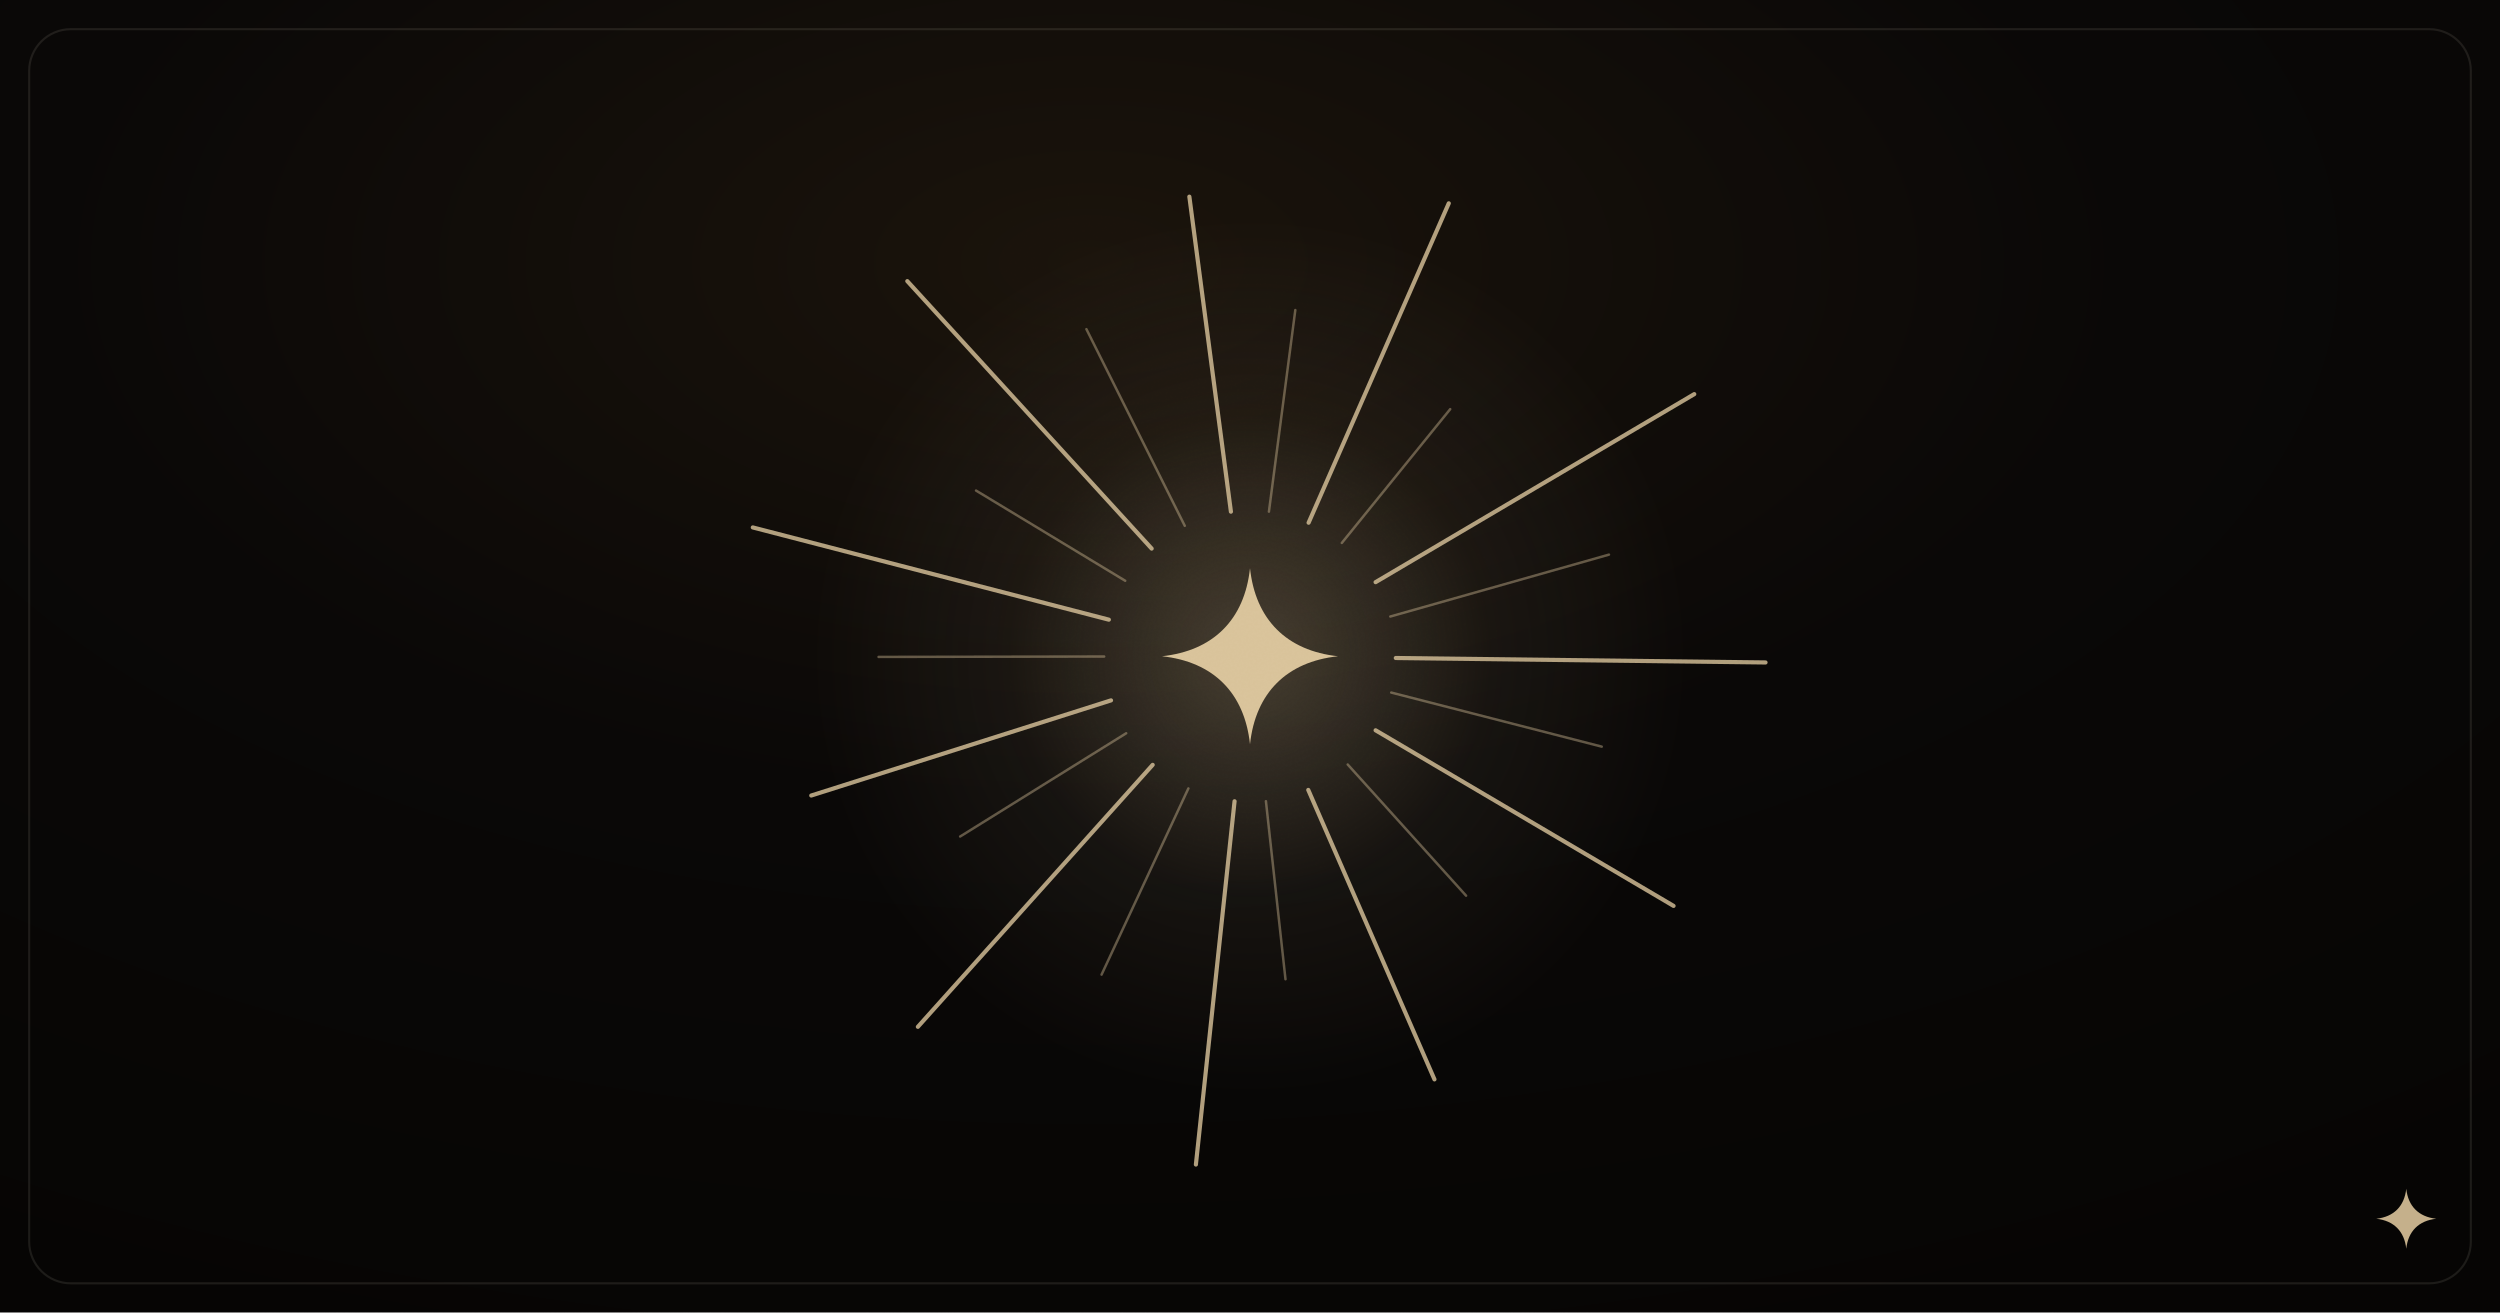
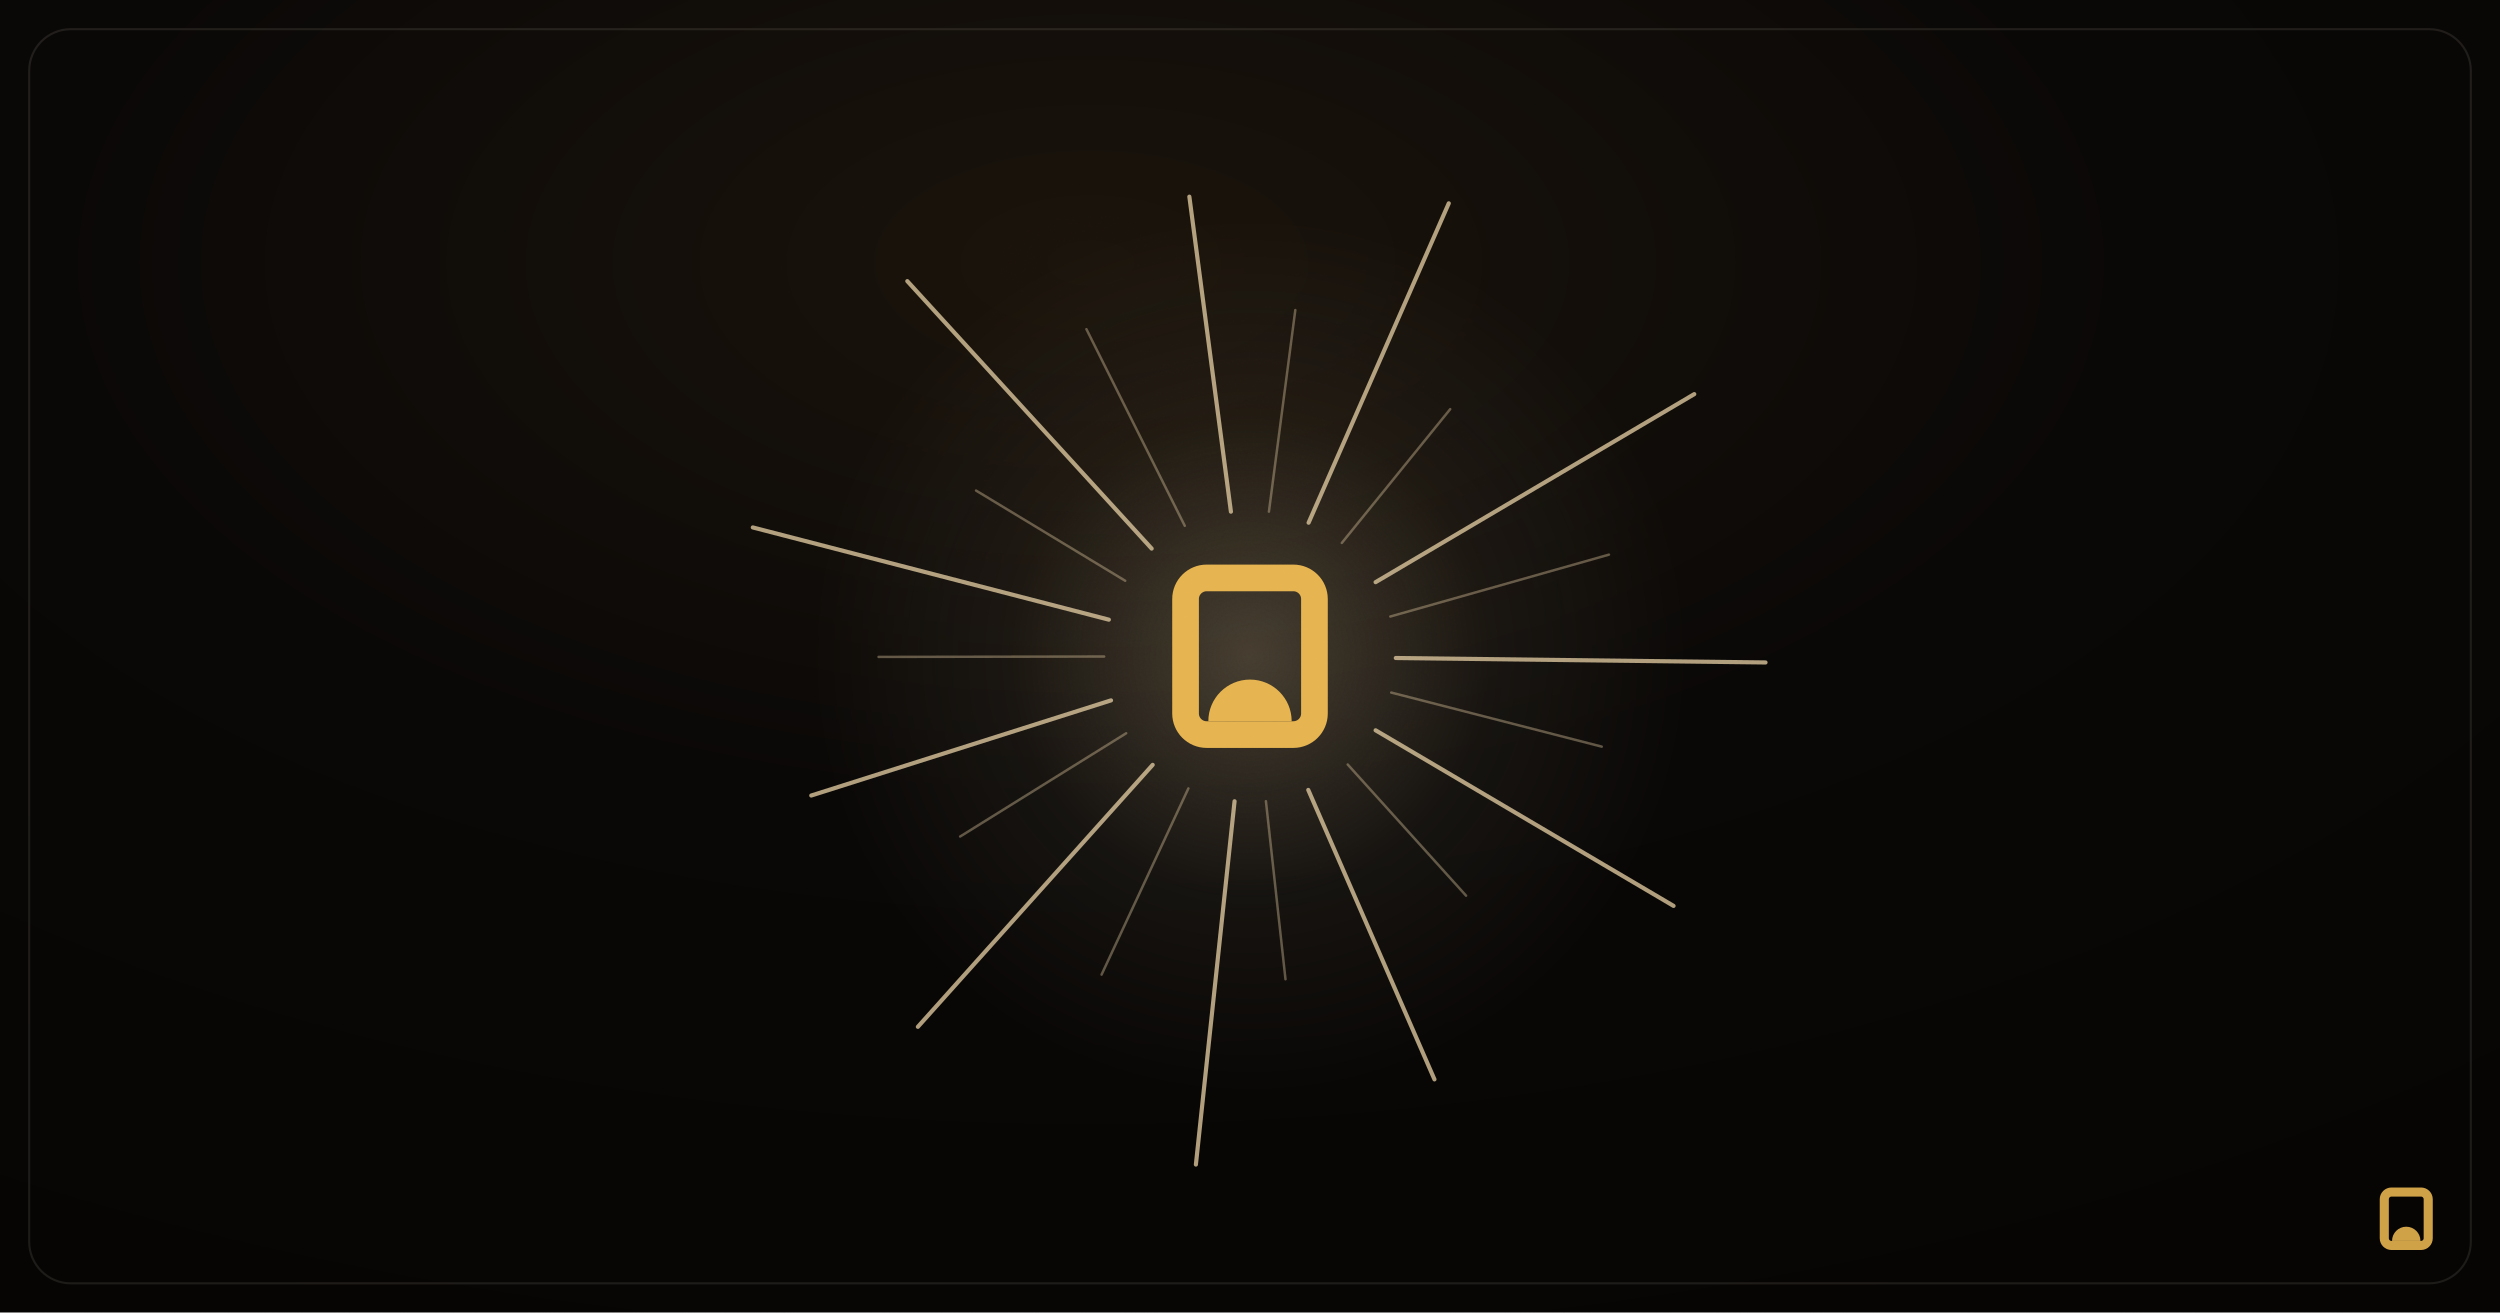
<svg xmlns="http://www.w3.org/2000/svg" viewBox="0 0 1200 630" width="1200" height="630" role="img">
  <defs>
    <radialGradient id="glow" cx="43.69%" cy="20%" r="90%">
      <stop offset="0%" stop-color="#1B140C" />
      <stop offset="46%" stop-color="#0A0807" />
      <stop offset="100%" stop-color="#060504" />
    </radialGradient>
    <radialGradient id="bloom" cx="50%" cy="50%" r="50%">
      <stop offset="0%" stop-color="#D9C39A" stop-opacity="0.55" />
      <stop offset="55%" stop-color="#D9C39A" stop-opacity="0.12" />
      <stop offset="100%" stop-color="#D9C39A" stop-opacity="0" />
    </radialGradient>
    <linearGradient id="leak" x1="0" y1="0" x2="1" y2="1">
      <stop offset="0%" stop-color="#A9824E" stop-opacity="0.30" />
      <stop offset="40%" stop-color="#0A0807" stop-opacity="0.2" />
      <stop offset="100%" stop-color="#060504" stop-opacity="0.1" />
    </linearGradient>
    <linearGradient id="vgrain" x1="0" y1="0" x2="0" y2="1">
      <stop offset="0%" stop-color="#A9824E" stop-opacity="0.22" />
      <stop offset="60%" stop-color="#0A0807" />
      <stop offset="100%" stop-color="#060504" />
    </linearGradient>
    <filter id="grain">
      <feTurbulence type="fractalNoise" baseFrequency="0.9" numOctaves="2" stitchTiles="stitch" />
      <feColorMatrix type="saturate" values="0" />
    </filter>
  </defs>
  <rect x="0" y="0" width="1200" height="630" fill="url(#glow)" />
  <circle cx="600" cy="315" r="210" fill="url(#bloom)" opacity="0.5" />
  <line x1="669.99" y1="315.84" x2="847.45" y2="317.98" stroke="#D9C39A" stroke-width="2" stroke-linecap="round" opacity="0.8" />
  <line x1="667.8" y1="332.43" x2="768.83" y2="358.39" stroke="#D9C39A" stroke-width="1.2" stroke-linecap="round" opacity="0.4" />
  <line x1="660.3" y1="350.55" x2="803.3" y2="434.83" stroke="#D9C39A" stroke-width="2" stroke-linecap="round" opacity="0.8" />
  <line x1="646.9" y1="366.97" x2="703.72" y2="429.93" stroke="#D9C39A" stroke-width="1.2" stroke-linecap="round" opacity="0.4" />
  <line x1="627.97" y1="379.17" x2="688.54" y2="518.1" stroke="#D9C39A" stroke-width="2" stroke-linecap="round" opacity="0.8" />
  <line x1="607.64" y1="384.58" x2="617.03" y2="470.04" stroke="#D9C39A" stroke-width="1.2" stroke-linecap="round" opacity="0.4" />
  <line x1="592.59" y1="384.61" x2="574.03" y2="558.98" stroke="#D9C39A" stroke-width="2" stroke-linecap="round" opacity="0.8" />
  <line x1="570.42" y1="378.44" x2="528.75" y2="467.82" stroke="#D9C39A" stroke-width="1.2" stroke-linecap="round" opacity="0.4" />
  <line x1="553.28" y1="367.13" x2="440.58" y2="492.87" stroke="#D9C39A" stroke-width="2" stroke-linecap="round" opacity="0.8" />
  <line x1="540.56" y1="351.97" x2="460.87" y2="401.53" stroke="#D9C39A" stroke-width="1.2" stroke-linecap="round" opacity="0.4" />
  <line x1="533.28" y1="336.18" x2="389.41" y2="381.85" stroke="#D9C39A" stroke-width="2" stroke-linecap="round" opacity="0.8" />
  <line x1="530" y1="315.13" x2="421.72" y2="315.32" stroke="#D9C39A" stroke-width="1.2" stroke-linecap="round" opacity="0.4" />
  <line x1="532.24" y1="297.44" x2="361.35" y2="253.17" stroke="#D9C39A" stroke-width="2" stroke-linecap="round" opacity="0.8" />
  <line x1="540.1" y1="278.77" x2="468.5" y2="235.47" stroke="#D9C39A" stroke-width="1.2" stroke-linecap="round" opacity="0.4" />
  <line x1="552.79" y1="263.32" x2="435.51" y2="134.95" stroke="#D9C39A" stroke-width="2" stroke-linecap="round" opacity="0.8" />
  <line x1="568.69" y1="252.39" x2="521.48" y2="158" stroke="#D9C39A" stroke-width="1.2" stroke-linecap="round" opacity="0.4" />
  <line x1="590.84" y1="245.6" x2="570.89" y2="94.4" stroke="#D9C39A" stroke-width="2" stroke-linecap="round" opacity="0.8" />
  <line x1="609.08" y1="245.59" x2="621.75" y2="148.82" stroke="#D9C39A" stroke-width="1.2" stroke-linecap="round" opacity="0.4" />
  <line x1="628.13" y1="250.9" x2="695.41" y2="97.59" stroke="#D9C39A" stroke-width="2" stroke-linecap="round" opacity="0.8" />
  <line x1="644.07" y1="260.61" x2="696.1" y2="196.39" stroke="#D9C39A" stroke-width="1.2" stroke-linecap="round" opacity="0.4" />
  <line x1="660.29" y1="279.43" x2="813.24" y2="189.18" stroke="#D9C39A" stroke-width="2" stroke-linecap="round" opacity="0.8" />
  <line x1="667.35" y1="295.93" x2="772.3" y2="266.22" stroke="#D9C39A" stroke-width="1.2" stroke-linecap="round" opacity="0.4" />
  <g transform="translate(556 271) scale(0.88)">
-     <path d="M50 2 C53 30 70 47 98 50 C70 53 53 70 50 98 C47 70 30 53 2 50 C30 47 47 30 50 2 Z" fill="#D9C39A" />
+     <svg width="100" height="100" viewBox="0 0 560 660" fill="#E6B450">
+       <rect x="48" y="48" width="464" height="564" rx="76" fill="none" stroke="#E6B450" stroke-width="96" />
+       <path d="M130 564a150 150 0 0 1 300 0Z" />
+     </svg>
  </g>
  <rect x="0" y="0" width="1200" height="630" filter="url(#grain)" opacity="0.05" style="mix-blend-mode:overlay" />
  <rect x="14" y="14" width="1172" height="602" rx="20" fill="none" stroke="rgba(245,232,210,0.10)" stroke-width="1" />
  <g transform="translate(1140 570) scale(0.30)" opacity="0.9">
-     <path d="M50 2 C53 30 70 47 98 50 C70 53 53 70 50 98 C47 70 30 53 2 50 C30 47 47 30 50 2 Z" fill="#D9C39A" />
+     <svg width="100" height="100" viewBox="0 0 560 660" fill="#E6B450">
+       <rect x="48" y="48" width="464" height="564" rx="76" fill="none" stroke="#E6B450" stroke-width="96" />
+       <path d="M130 564a150 150 0 0 1 300 0Z" />
+     </svg>
  </g>
</svg>
